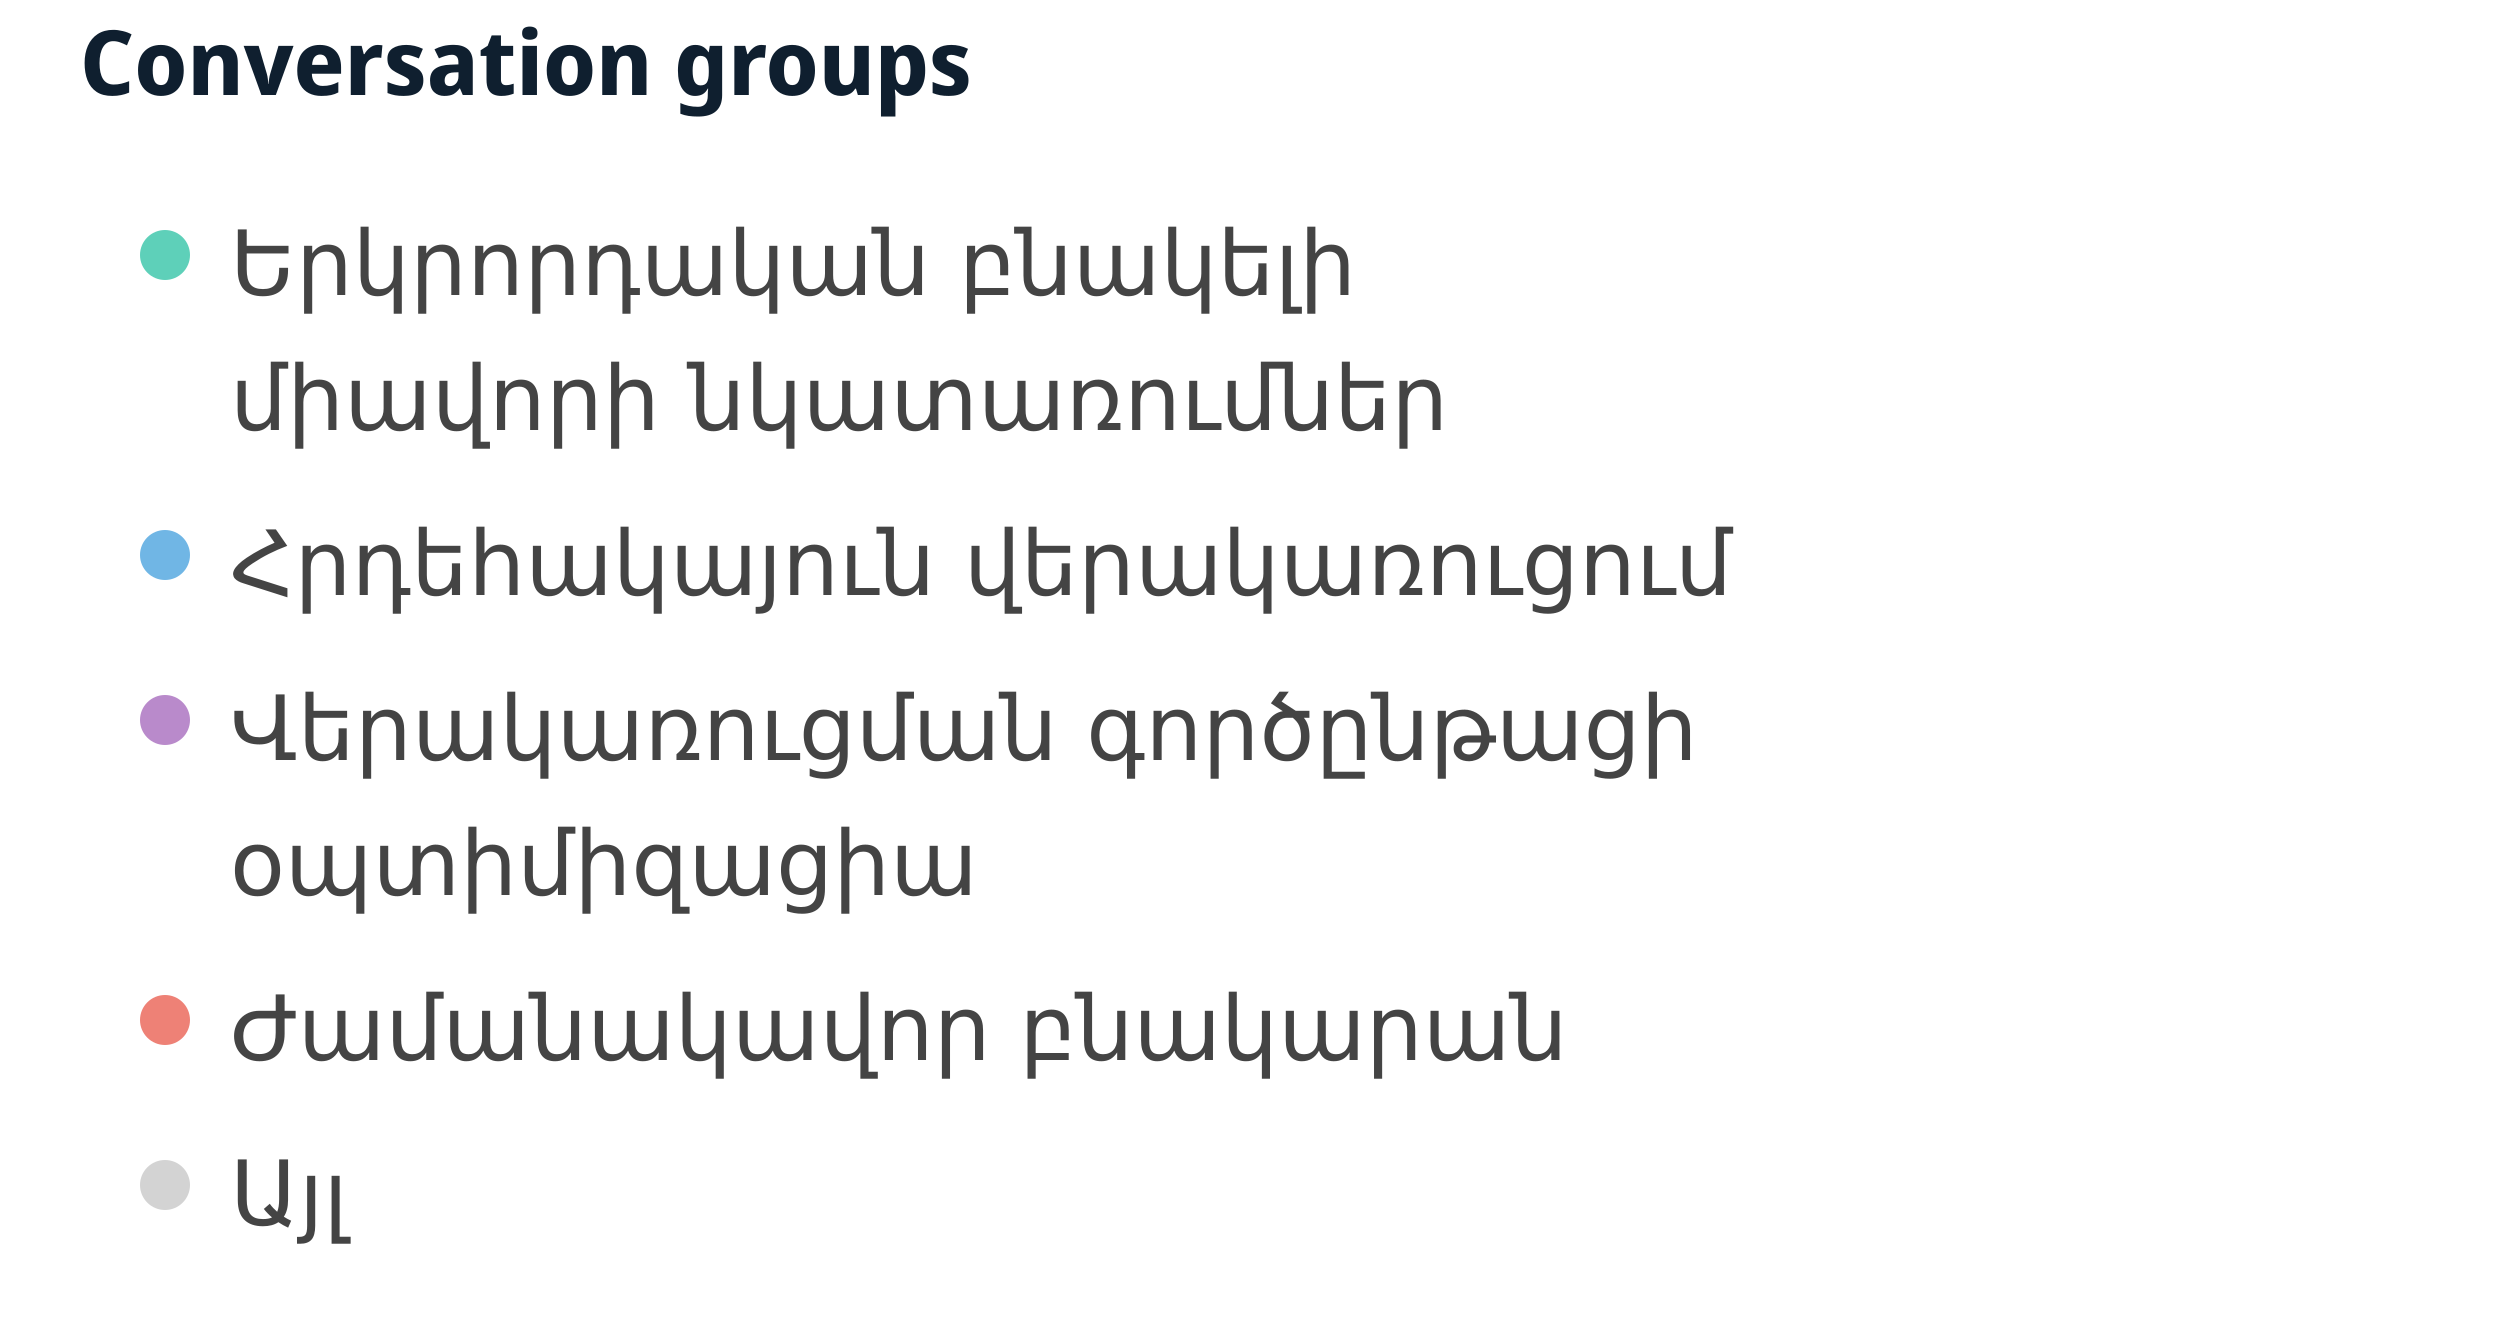
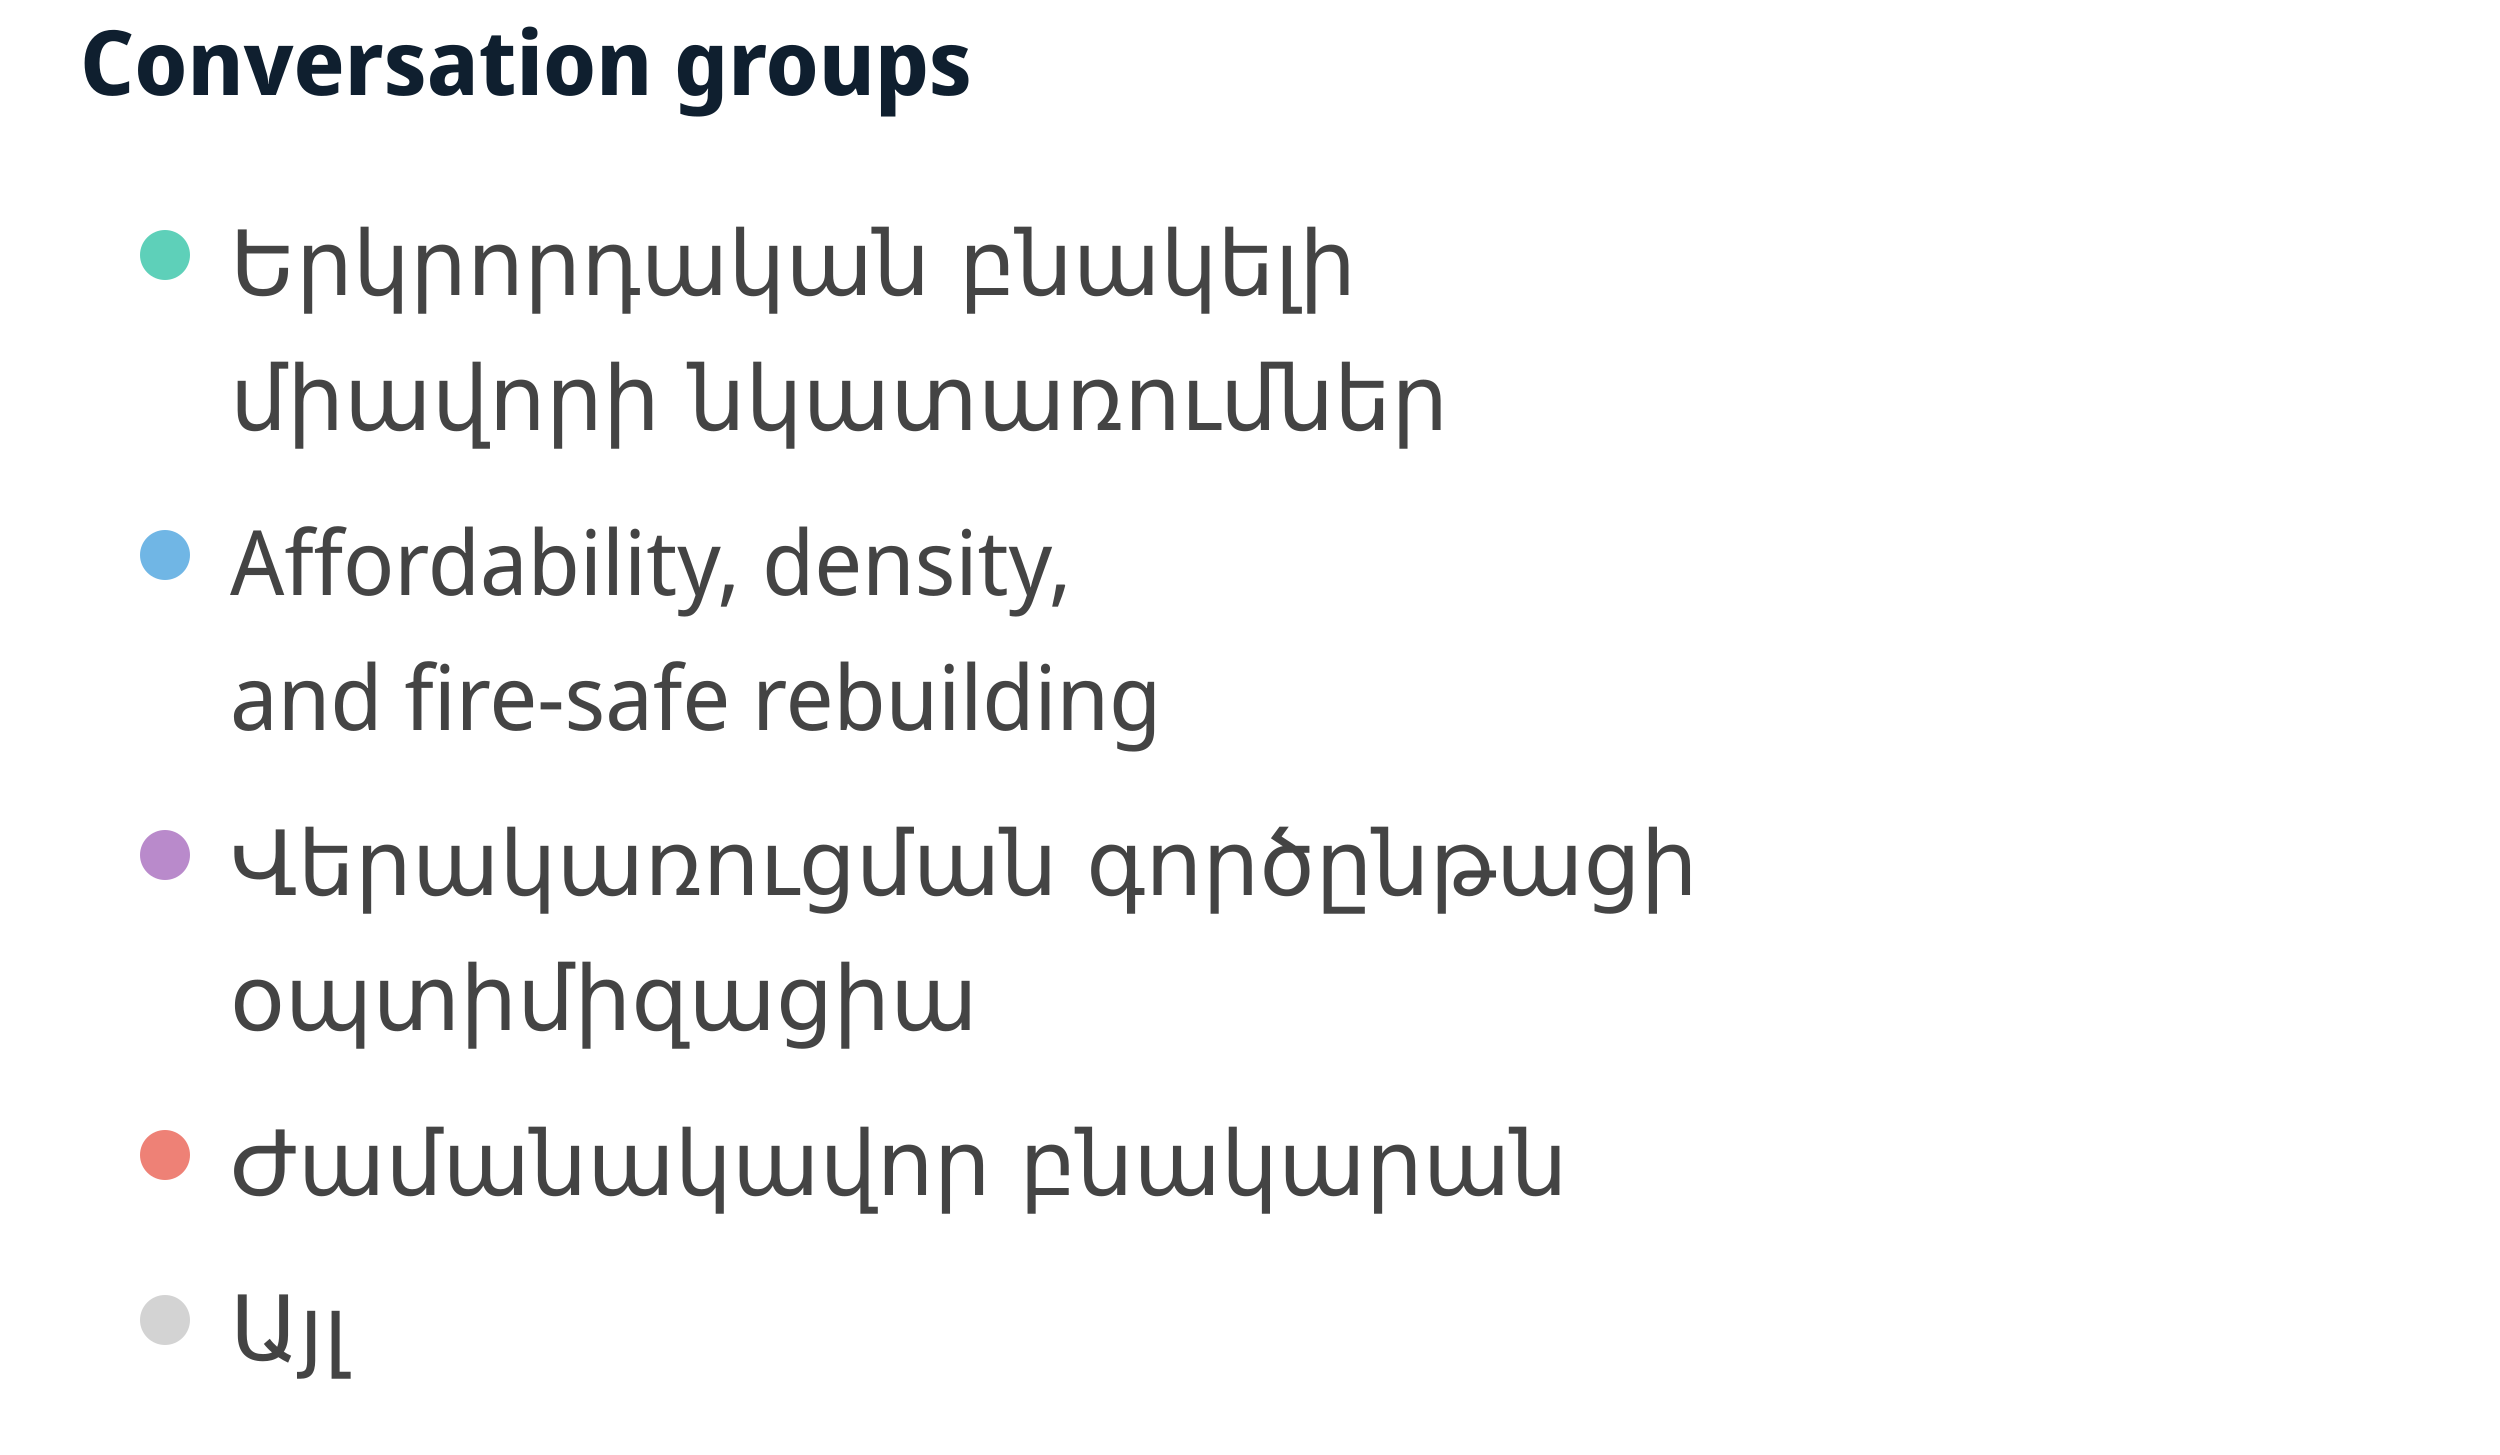
- <svg xmlns="http://www.w3.org/2000/svg" width="500" height="264" viewBox="0 0 500 264" preserveAspectRatio="xMidYMid meet">
+ <svg xmlns="http://www.w3.org/2000/svg" width="500" height="291" viewBox="0 0 500 291" preserveAspectRatio="xMidYMid meet">
  <text x="16" y="19" font-family="Noto Sans Display" font-size="18" font-weight="600" fill="#0F1F2F">Conversation groups</text>
  <circle cx="33" cy="51" r="5" fill="#5ed0b9" fill-opacity="1.0" stroke="none" stroke-width="0.5" />
  <text fill="#444444" x="46" y="59" font-family="Noto Sans Display" font-size="18">Երկրորդական բնակելի </text>
  <text fill="#444444" x="46" y="86" font-family="Noto Sans Display" font-size="18">միավորի նկատառումներ</text>
  <circle cx="33" cy="111" r="5" fill="#70b6e5" fill-opacity="1.0" stroke="none" stroke-width="0.5" />
-   <text fill="#444444" x="46" y="119" font-family="Noto Sans Display" font-size="18">Հրդեհակայուն վերակառուցում</text>
-   <circle cx="33" cy="144" r="5" fill="#b98acb" fill-opacity="1.0" stroke="none" stroke-width="0.5" />
-   <text fill="#444444" x="46" y="152" font-family="Noto Sans Display" font-size="18">Վերակառուցման գործընթացի </text>
-   <text fill="#444444" x="46" y="179" font-family="Noto Sans Display" font-size="18">օպտիմիզացիա</text>
-   <circle cx="33" cy="204" r="5" fill="#ee8176" fill-opacity="1.0" stroke="none" stroke-width="0.5" />
-   <text fill="#444444" x="46" y="212" font-family="Noto Sans Display" font-size="18">Ժամանակավոր բնակարան</text>
-   <circle cx="33" cy="237" r="5" fill="lightgray" fill-opacity="1.0" stroke="none" stroke-width="0.5" />
-   <text fill="#444444" x="46" y="245" font-family="Noto Sans Display" font-size="18">Այլ</text>
+   <text fill="#444444" x="46" y="119" font-family="Noto Sans Display" font-size="18">Affordability, density, </text>
+   <text fill="#444444" x="46" y="146" font-family="Noto Sans Display" font-size="18">and fire-safe rebuilding</text>
+   <circle cx="33" cy="171" r="5" fill="#b98acb" fill-opacity="1.0" stroke="none" stroke-width="0.5" />
+   <text fill="#444444" x="46" y="179" font-family="Noto Sans Display" font-size="18">Վերակառուցման գործընթացի </text>
+   <text fill="#444444" x="46" y="206" font-family="Noto Sans Display" font-size="18">օպտիմիզացիա</text>
+   <circle cx="33" cy="231" r="5" fill="#ee8176" fill-opacity="1.0" stroke="none" stroke-width="0.5" />
+   <text fill="#444444" x="46" y="239" font-family="Noto Sans Display" font-size="18">Ժամանակավոր բնակարան</text>
+   <circle cx="33" cy="264" r="5" fill="lightgray" fill-opacity="1.0" stroke="none" stroke-width="0.5" />
+   <text fill="#444444" x="46" y="272" font-family="Noto Sans Display" font-size="18">Այլ</text>
</svg>
